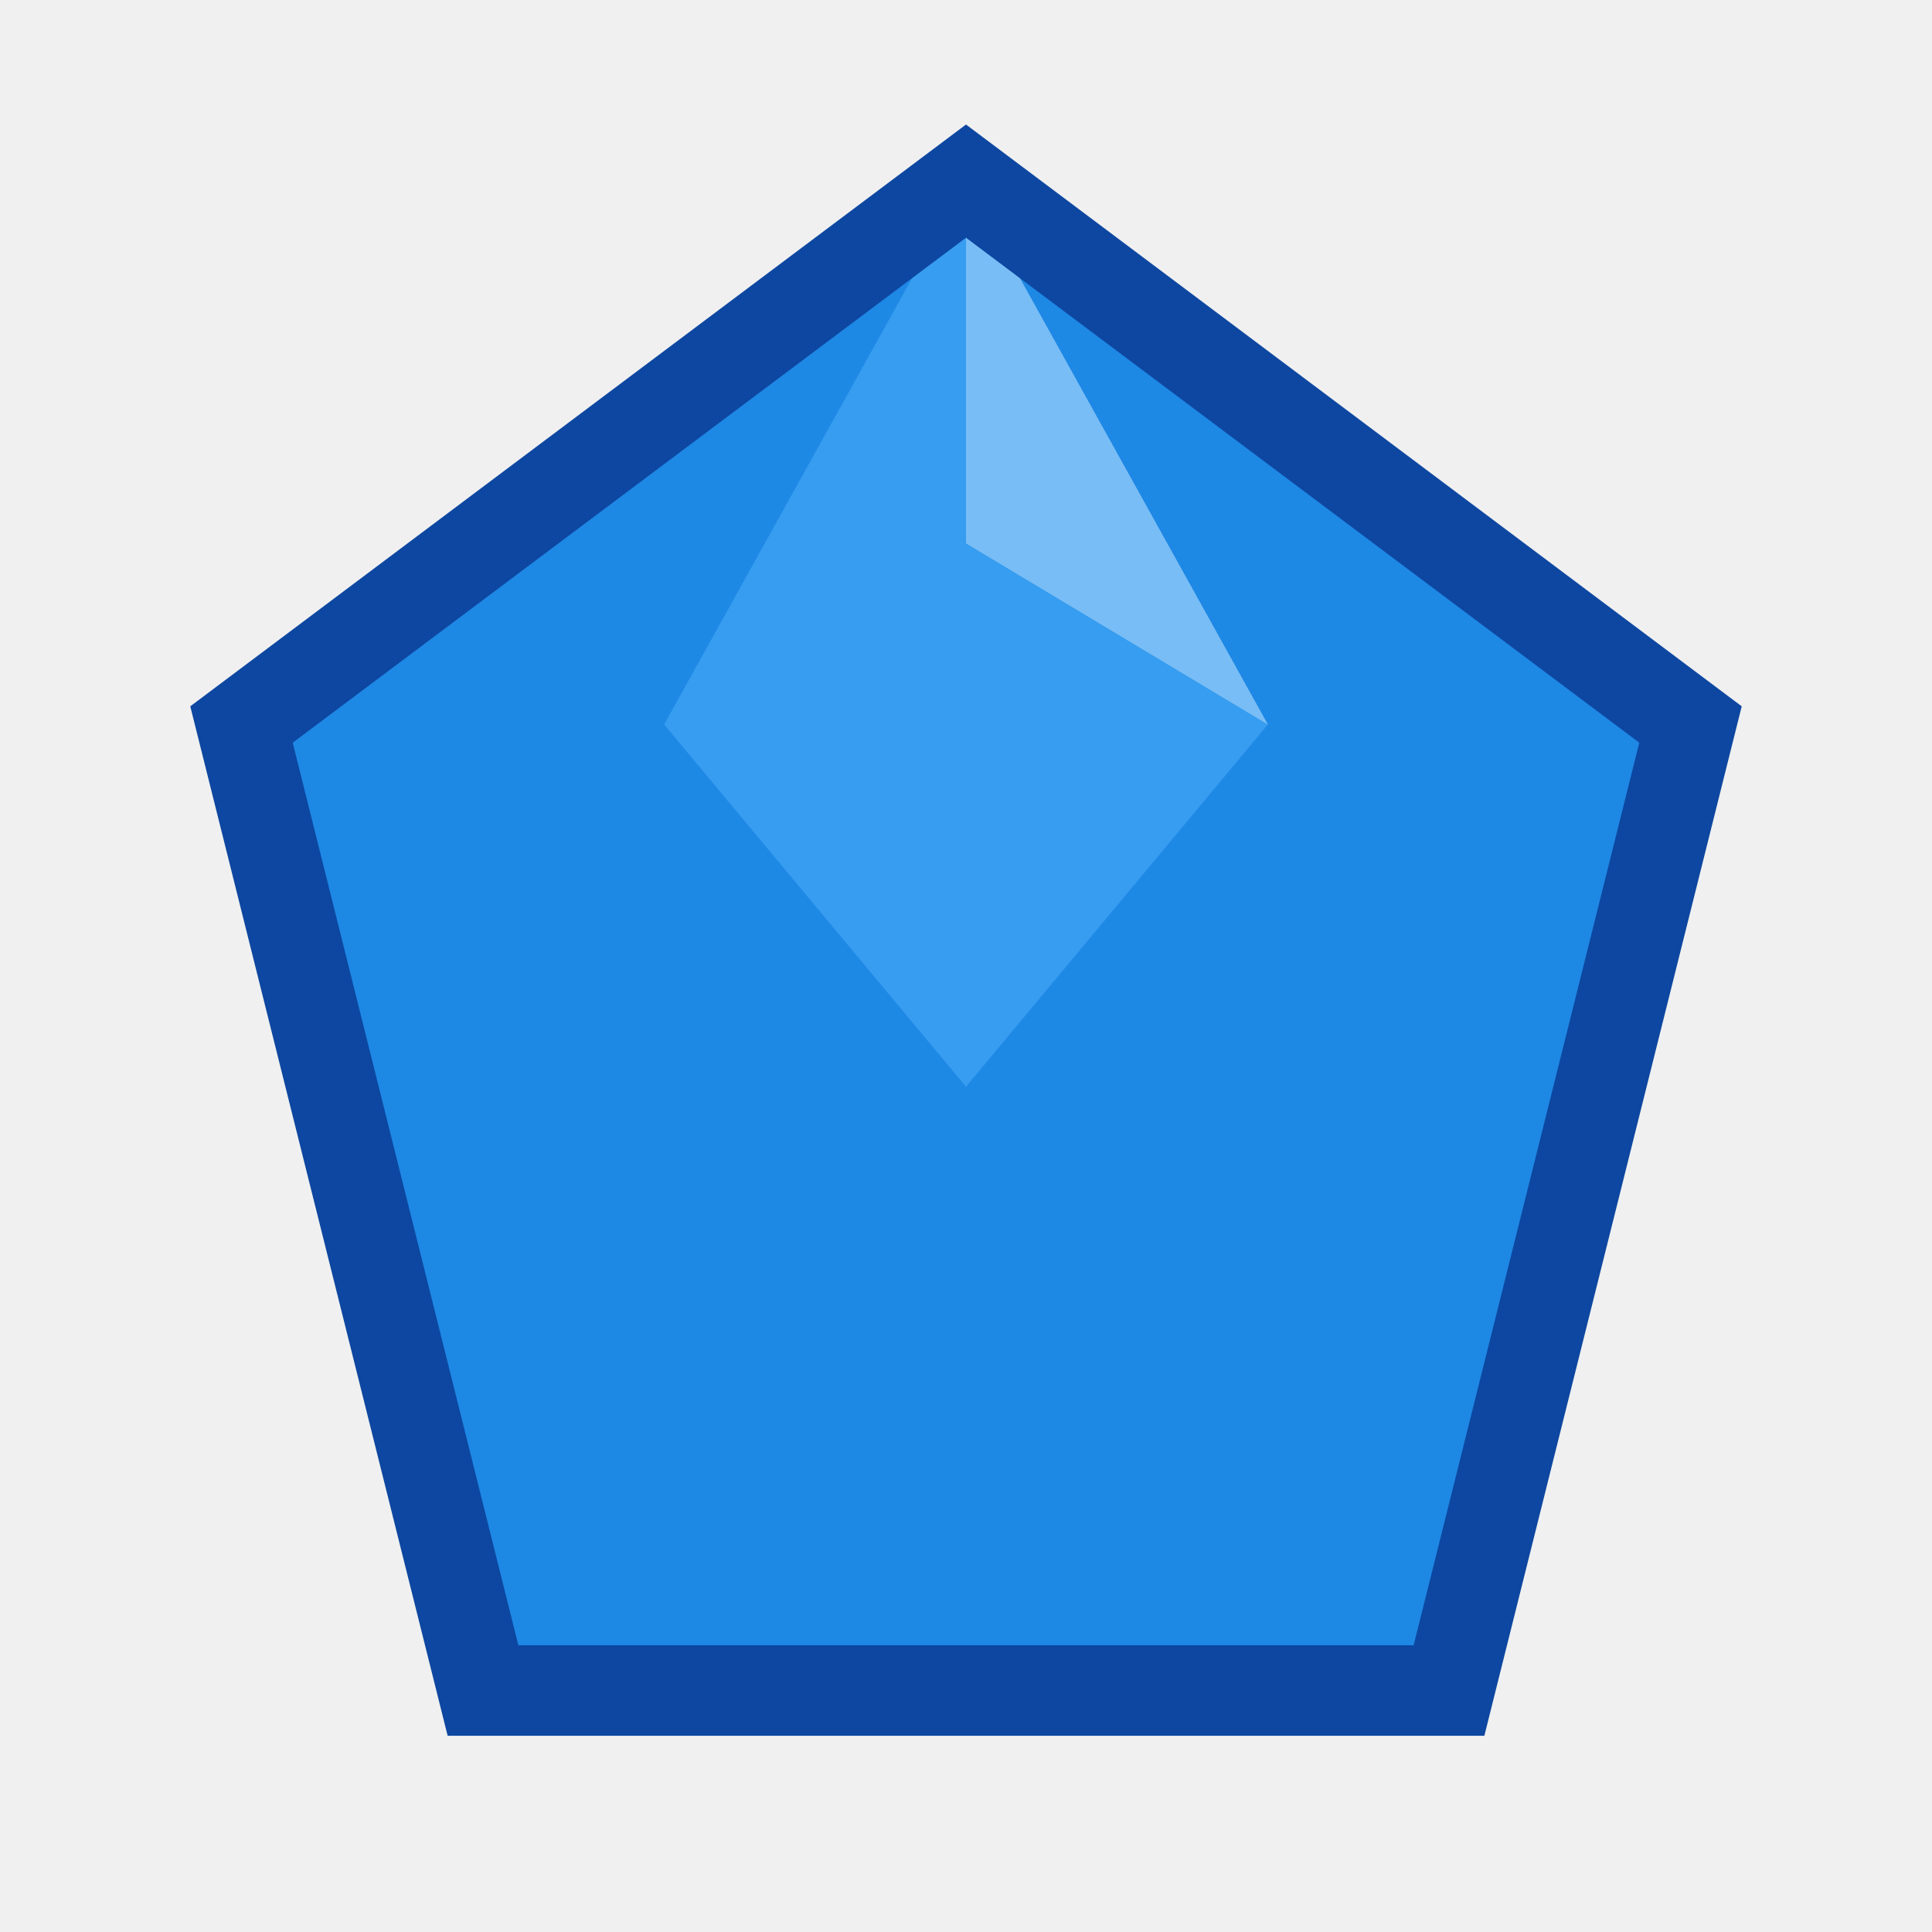
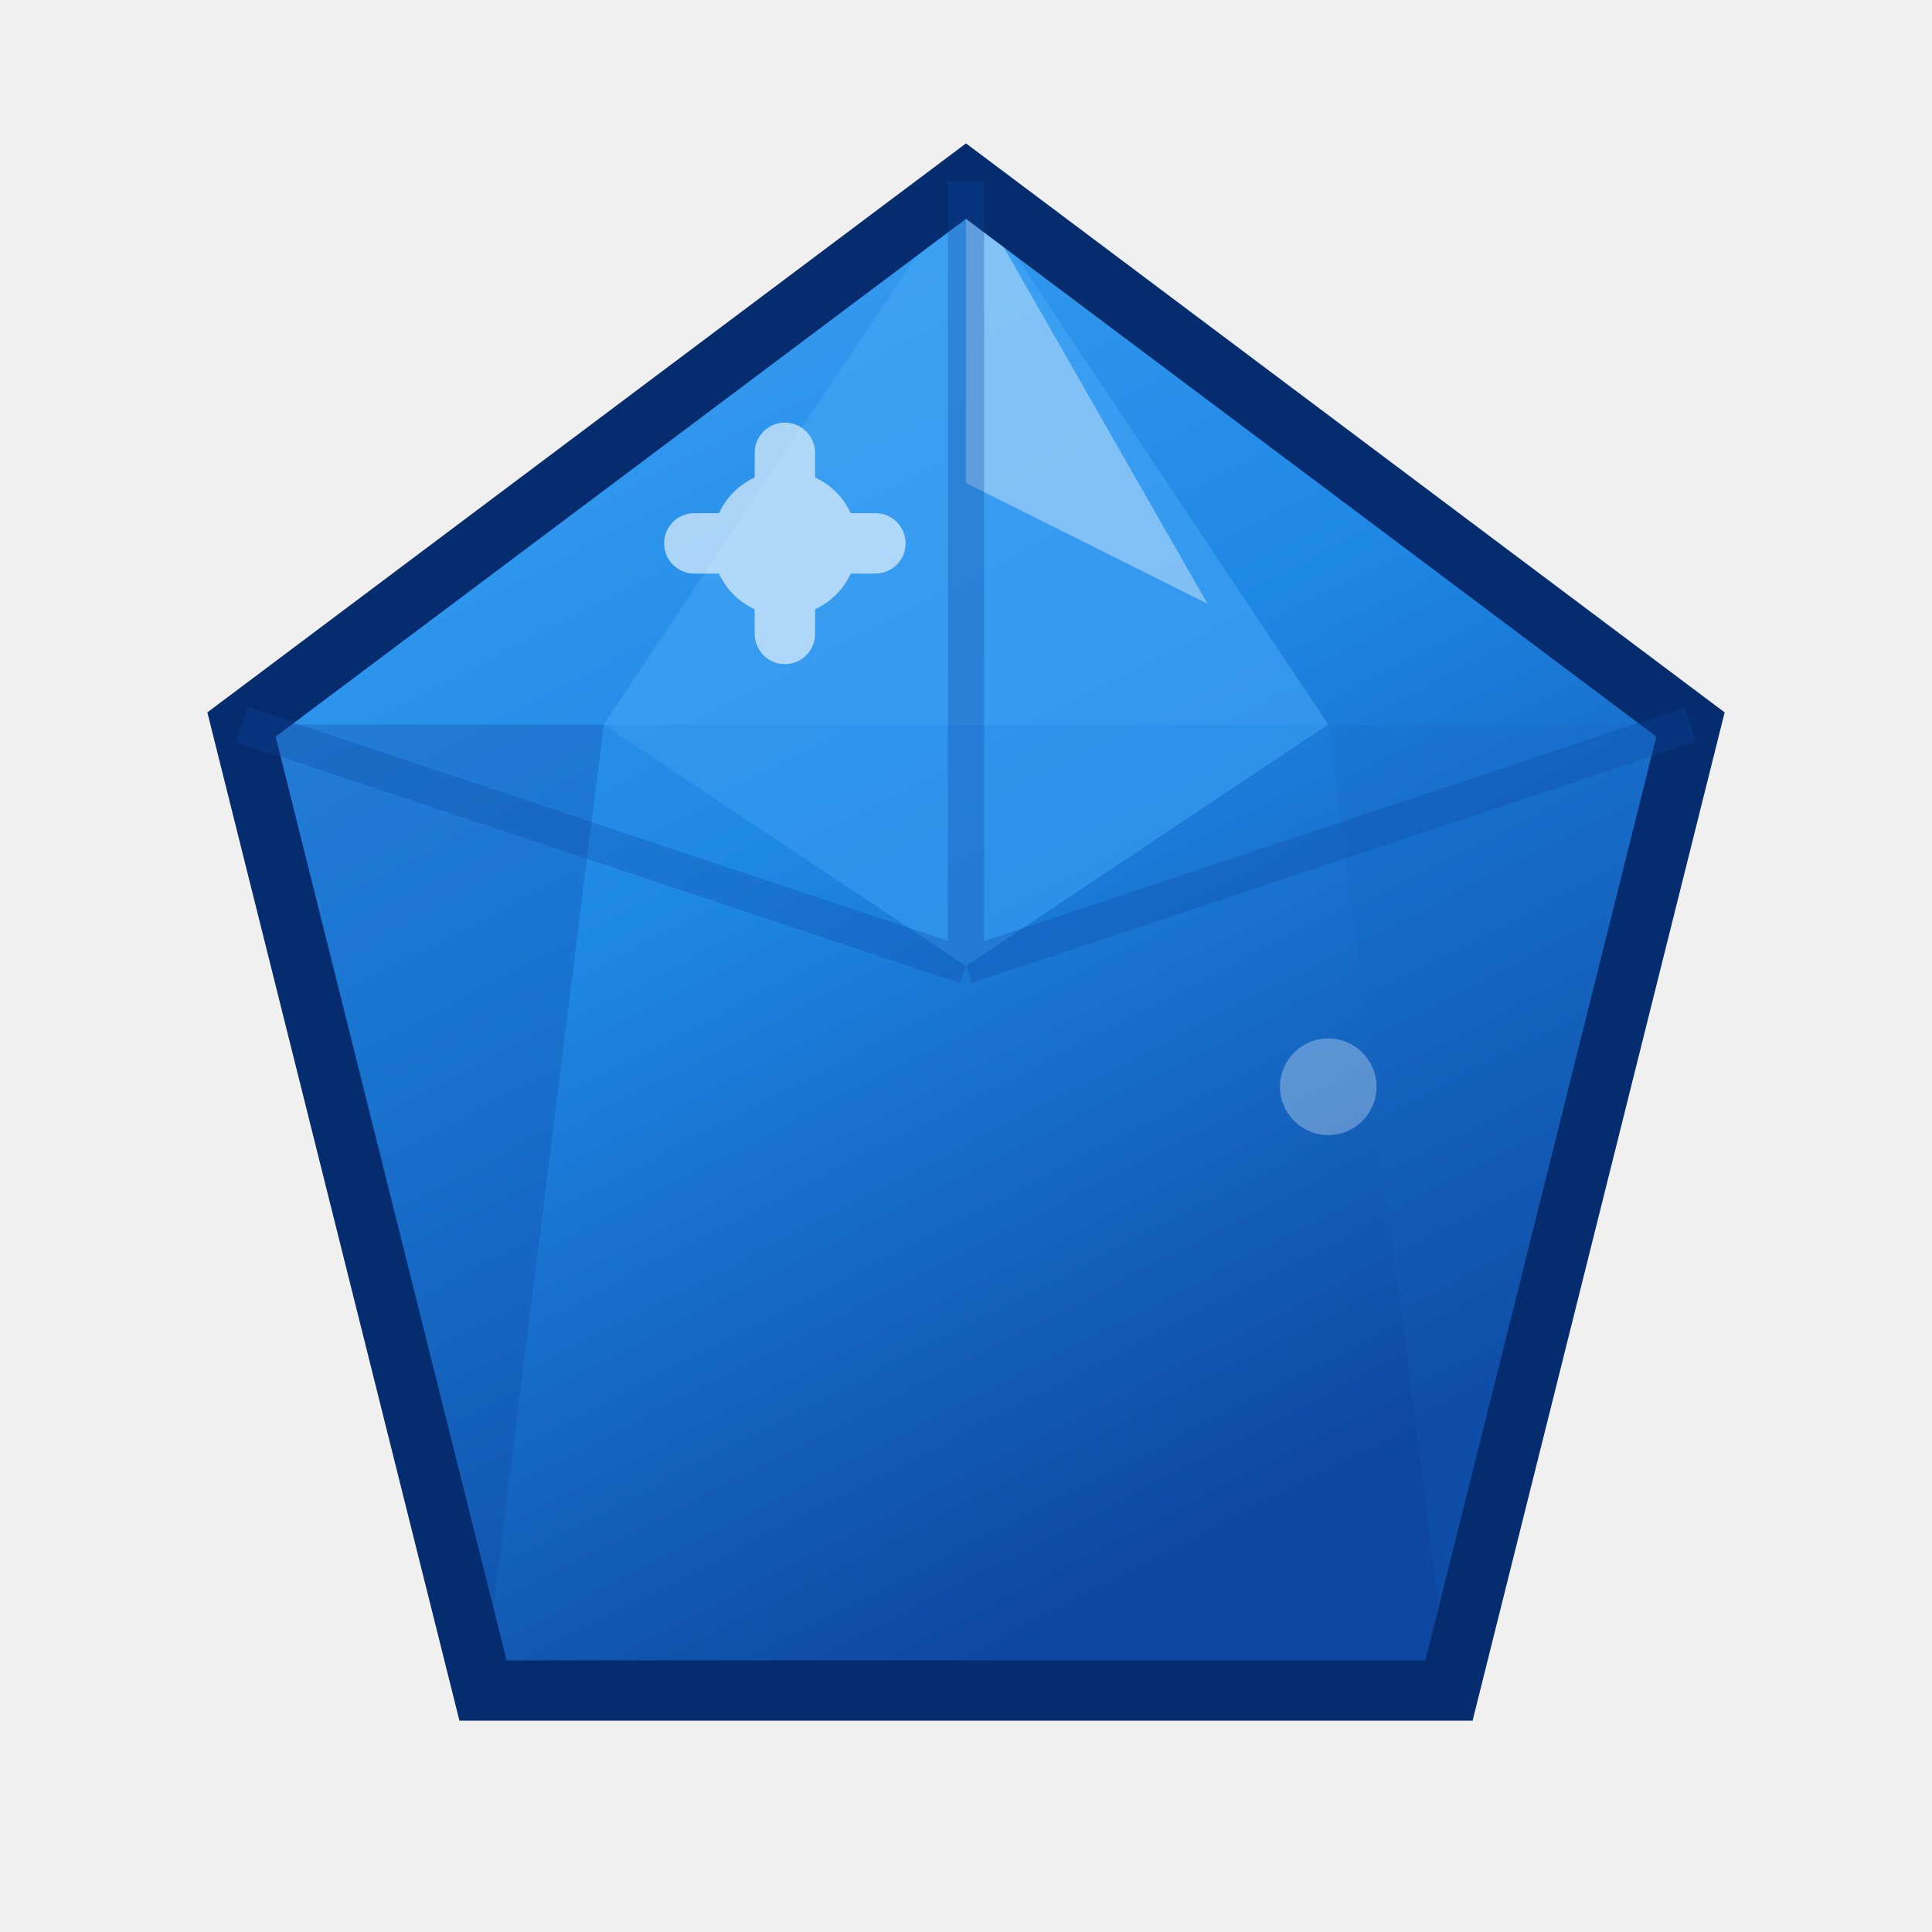
- <svg xmlns="http://www.w3.org/2000/svg" width="64" height="64" viewBox="0 0 64 64">
-   <polygon points="32,6 56,24 48,56 16,56 8,24" fill="#1E88E5" />
-   <polygon points="32,6 42,24 32,36 22,24" fill="#42A5F5" opacity="0.7" />
-   <polygon points="32,6 42,24 32,18" fill="#BBDEFB" opacity="0.5" />
-   <polygon points="32,6 56,24 48,56 16,56 8,24" fill="none" stroke="#0D47A1" stroke-width="3" />
+ <svg xmlns="http://www.w3.org/2000/svg" width="32" height="32" viewBox="0 0 32 32">
+   <defs>
+     <linearGradient id="gb1" x1="0" y1="0" x2="0.5" y2="1">
+       <stop offset="0%" stop-color="#42A5F5" />
+       <stop offset="50%" stop-color="#1E88E5" />
+       <stop offset="100%" stop-color="#0D47A1" />
+     </linearGradient>
+   </defs>
+   <polygon points="16,3 28,12 24,28 8,28 4,12" fill="url(#gb1)" />
+   <polygon points="16,3 22,12 16,16 10,12" fill="#42A5F5" opacity="0.6" />
+   <polygon points="16,3 20,10 16,8" fill="#BBDEFB" opacity="0.55" />
+   <polygon points="4,12 10,12 8,28" fill="#0D47A1" opacity="0.3" />
+   <polygon points="28,12 22,12 24,28" fill="#1565C0" opacity="0.2" />
+   <polygon points="10,12 22,12 16,16" fill="#1E88E5" opacity="0.3" />
+   <g fill="#FFFFFF" opacity="0.6">
+     <circle cx="13" cy="9" r="1.2" />
+     <rect x="12.5" y="7" width="1" height="4" rx="0.5" />
+     <rect x="11" y="8.5" width="4" height="1" rx="0.5" />
+   </g>
+   <g fill="#FFFFFF" opacity="0.3">
+     <circle cx="22" cy="18" r="0.8" />
+   </g>
+   <polygon points="16,3 28,12 24,28 8,28 4,12" fill="none" stroke="#052C6E" stroke-width="1" />
+   <g stroke="#0D47A1" stroke-width="0.6" opacity="0.3" fill="none">
+     <line x1="16" y1="3" x2="16" y2="16" />
+     <line x1="4" y1="12" x2="16" y2="16" />
+     <line x1="28" y1="12" x2="16" y2="16" />
+   </g>
</svg>
